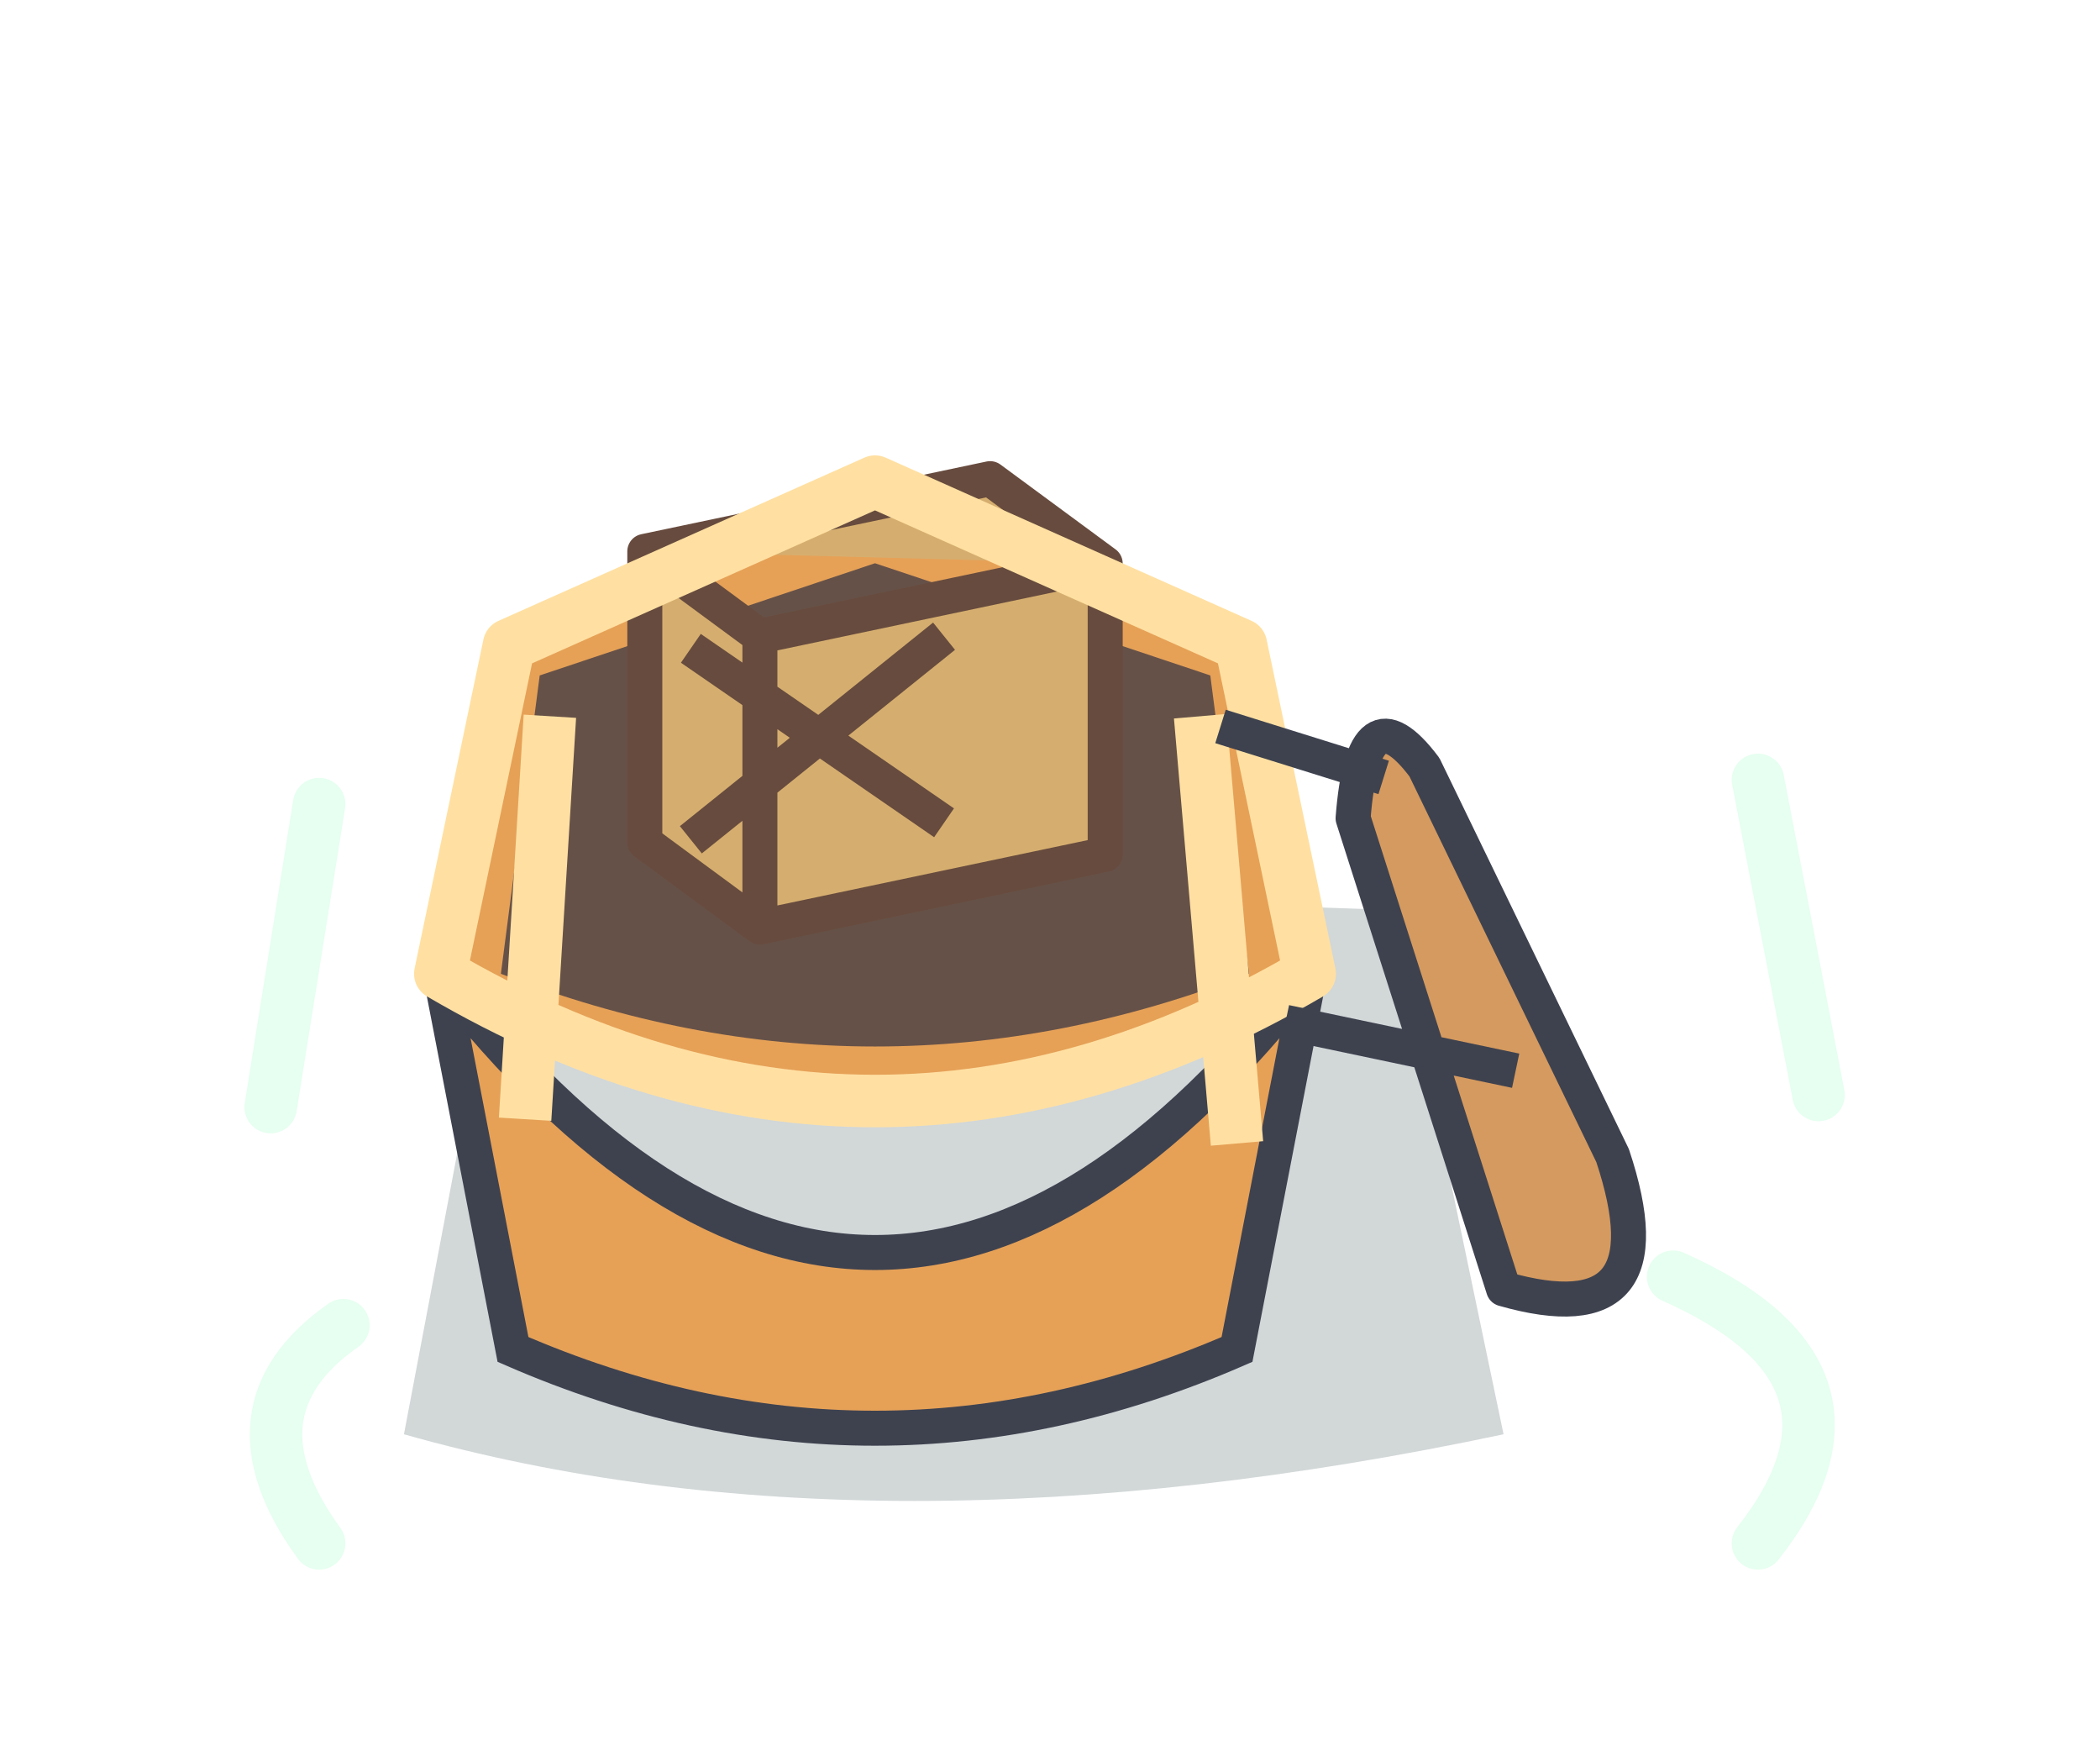
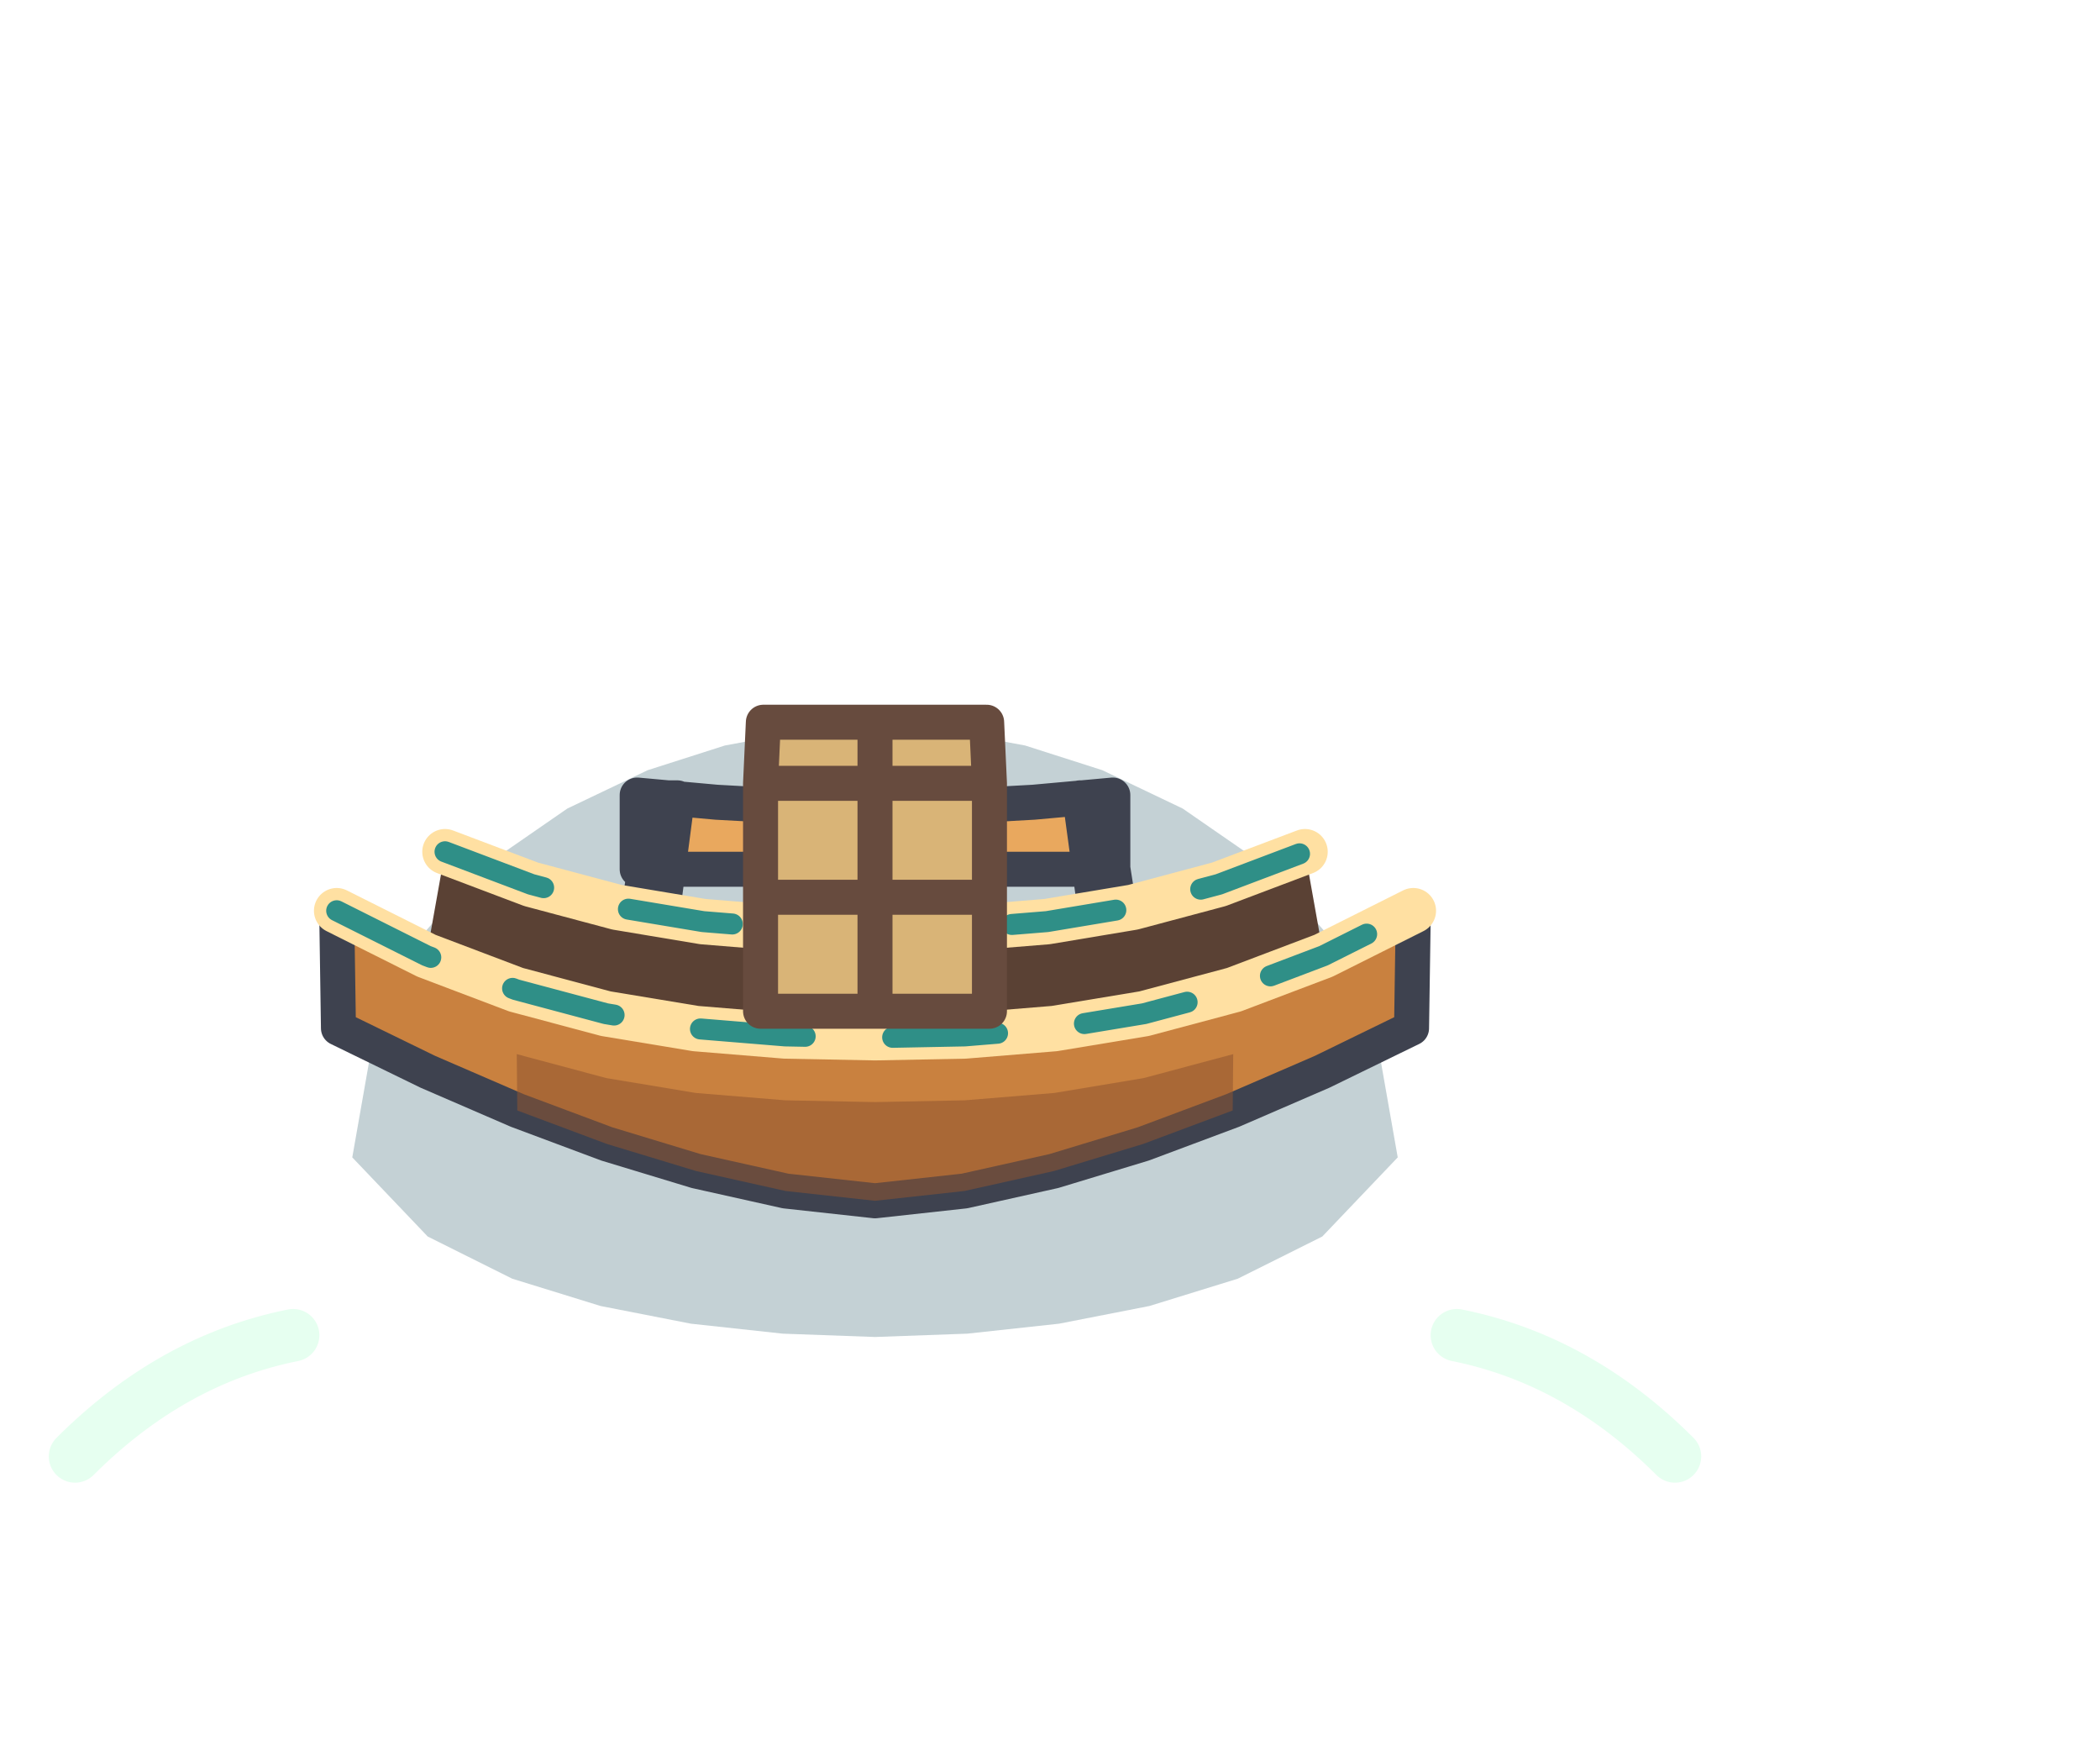
<svg xmlns="http://www.w3.org/2000/svg" width="120" height="100" viewBox="0 0 120 100">
-   <g transform="translate(-145 -394)">
-     <path d="M168.083 475.938Q195 483.554 230.917 475.938L224.649 445.99L174.092 444.242Z" fill="#344B50" fill-opacity=".22" />
-     <path d="M164.622 469.708Q157.698 474.554 163.237 482.169 M240.609 466.938q12.462 5.538 4.846 15.231 M163.237 439.938l-2.769 17.308 M245.455 438.554l3.462 18" fill="none" stroke="#E6FFF0" stroke-width="3" stroke-linecap="round" />
-     <path d="M170.16 449.631Q195 464.169 219.84 449.631L215.908 430.839L195 421.515L174.092 430.839Z M170.16 449.631Q195 481.477 219.84 449.631L215.686 471.092Q195 480.092 174.314 471.092Z" fill="#E6A157" stroke="#3E424F" stroke-width="2" />
-     <path d="M173.622 449.631Q195 457.938 216.378 449.631L214.16 432.587L195 426.177L175.84 432.587Z" fill="#665148" />
-     <path d="M181.846 442.114v-16.615l19.731 -4.154l6.577 4.846v16.615l-19.731 4.154Z M181.846 425.499l6.577 4.846l19.731 -4.154 M188.423 430.345v16.615 M184.477 431.037l14.469 9.969 M198.946 430.345l-14.469 11.631" fill="#D5AE6F" stroke="#674B3E" stroke-width="2" stroke-linejoin="round" />
-     <path d="M170.16 449.631Q195 464.169 219.84 449.631L215.908 430.839L195 421.515L174.092 430.839Z M175.006 457.938L176.422 434.918 M215.686 459.323L213.578 434.918" fill="none" stroke="#FFE0A2" stroke-width="3" stroke-linejoin="round" />
-     <path d="M218.455 452.4L231.609 455.169 M214.743 435.501L224.067 438.414 M230.917 467.631Q240.609 470.4 237.148 460.015L226.398 437.832Q222.901 433.17 222.319 440.745Z" fill="#D59A5F" stroke="#3E424F" stroke-width="2" stroke-linejoin="round" />
+   <g transform="translate(-145 -394)" stroke-linejoin="round" stroke-linecap="round">
+     <path d="M165.13 460.12L169.44 464.64L174.27 467.05L179.32 468.61L184.48 469.62L189.73 470.19L195.00 470.38L200.27 470.19L205.52 469.62L210.68 468.61L215.73 467.05L220.56 464.64L224.87 460.12L223.07 449.89L217.47 443.57L212.58 440.19L207.99 438.00L203.58 436.59L199.27 435.79L195.00 435.53L190.73 435.79L186.42 436.59L182.01 438.00L177.42 440.19L172.53 443.57L166.93 449.89Z" fill="#1D4F5C" fill-opacity=".26" />
+     <path d="M161.75 470.28q-6.923 1.385 -12.462 6.923 M228.25 470.28q6.923 1.385 12.462 6.923" fill="none" stroke="#E6FFF0" stroke-width="3" />
+     <path d="M181.39 446.69L182.45 439.58L183.71 439.58L182.75 446.93Z M207.70 446.86L206.71 439.58L207.96 439.58L209.06 446.60Z M181.41 439.42L185.94 439.83L190.47 440.08L195.00 440.16L199.53 440.08L204.06 439.83L208.59 439.42L208.59 443.66L204.06 443.66L199.53 443.66L195.00 443.66L190.47 443.66L185.94 443.66L181.41 443.66Z" fill="#E9A85E" stroke="#3E424F" stroke-width="2" />
+     <path d="M164.24 446.03L169.37 448.60L174.49 450.54L179.62 451.91L184.75 452.76L189.87 453.18L195.00 453.28L200.13 453.18L205.25 452.76L210.38 451.91L215.51 450.54L220.63 448.60L225.76 446.03L225.66 452.74L220.55 455.23L215.44 457.44L210.33 459.35L205.22 460.90L200.11 462.04L195.00 462.60L189.89 462.04L184.78 460.90L179.67 459.35L174.56 457.44L169.45 455.23L164.34 452.74Z" fill="#C9813F" stroke="#3E424F" stroke-width="2" />
+     <path d="M174.53 454.22L179.65 455.59L184.76 456.44L189.88 456.86L195.00 456.96L200.12 456.86L205.24 456.44L210.35 455.59L215.47 454.22L215.44 457.44L210.33 459.35L205.22 460.90L200.11 462.04L195.00 462.60L189.89 462.04L184.78 460.90L179.67 459.35L174.56 457.44Z" fill="#8E5530" fill-opacity=".55" />
+     <path d="M169.37 448.60L174.49 450.54L179.62 451.91L184.75 452.76L189.87 453.18L195.00 453.28L200.13 453.18L205.25 452.76L210.38 451.91L215.51 450.54L220.63 448.60L219.57 442.66L214.65 444.52L209.74 445.83L204.83 446.65L199.91 447.05L195.00 447.15L190.09 447.05L185.17 446.65L180.26 445.83L175.35 444.52L170.43 442.66Z" fill="#5A4134" />
+     <path d="M164.24 446.03L169.37 448.60L174.49 450.54L179.62 451.91L184.75 452.76L189.87 453.18L195.00 453.28L200.13 453.18L205.25 452.76L210.38 451.91L215.51 450.54L220.63 448.60L225.76 446.03 M170.43 442.66L175.35 444.52L180.26 445.83L185.17 446.65L190.09 447.05L195.00 447.15L199.91 447.05L204.83 446.65L209.74 445.83L214.65 444.52L219.57 442.66" fill="none" stroke="#FFE0A2" stroke-width="2.6" />
+     <path d="M164.24 446.03L169.37 448.60L174.49 450.54L179.62 451.91L184.75 452.76L189.87 453.18L195.00 453.28L200.13 453.18L205.25 452.76L210.38 451.91L215.51 450.54L220.63 448.60L225.76 446.03 M170.43 442.66L175.35 444.52L180.26 445.83L185.17 446.65L190.09 447.05L195.00 447.15L199.91 447.05L204.83 446.65L209.74 445.83L214.65 444.52L219.57 442.66" fill="none" stroke="#2F8F87" stroke-width="1.2" stroke-dasharray="6 5" />
+     <path d="M188.46 451.77L201.54 451.77L201.54 438.75L188.46 438.75Z M188.46 438.75L201.54 438.75L201.38 435.26L188.62 435.26Z M195.00 451.77L195.00 438.75L195.00 435.26 M188.46 445.26L201.54 445.26" fill="#D9B477" stroke="#674B3E" stroke-width="2" />
  </g>
</svg>
